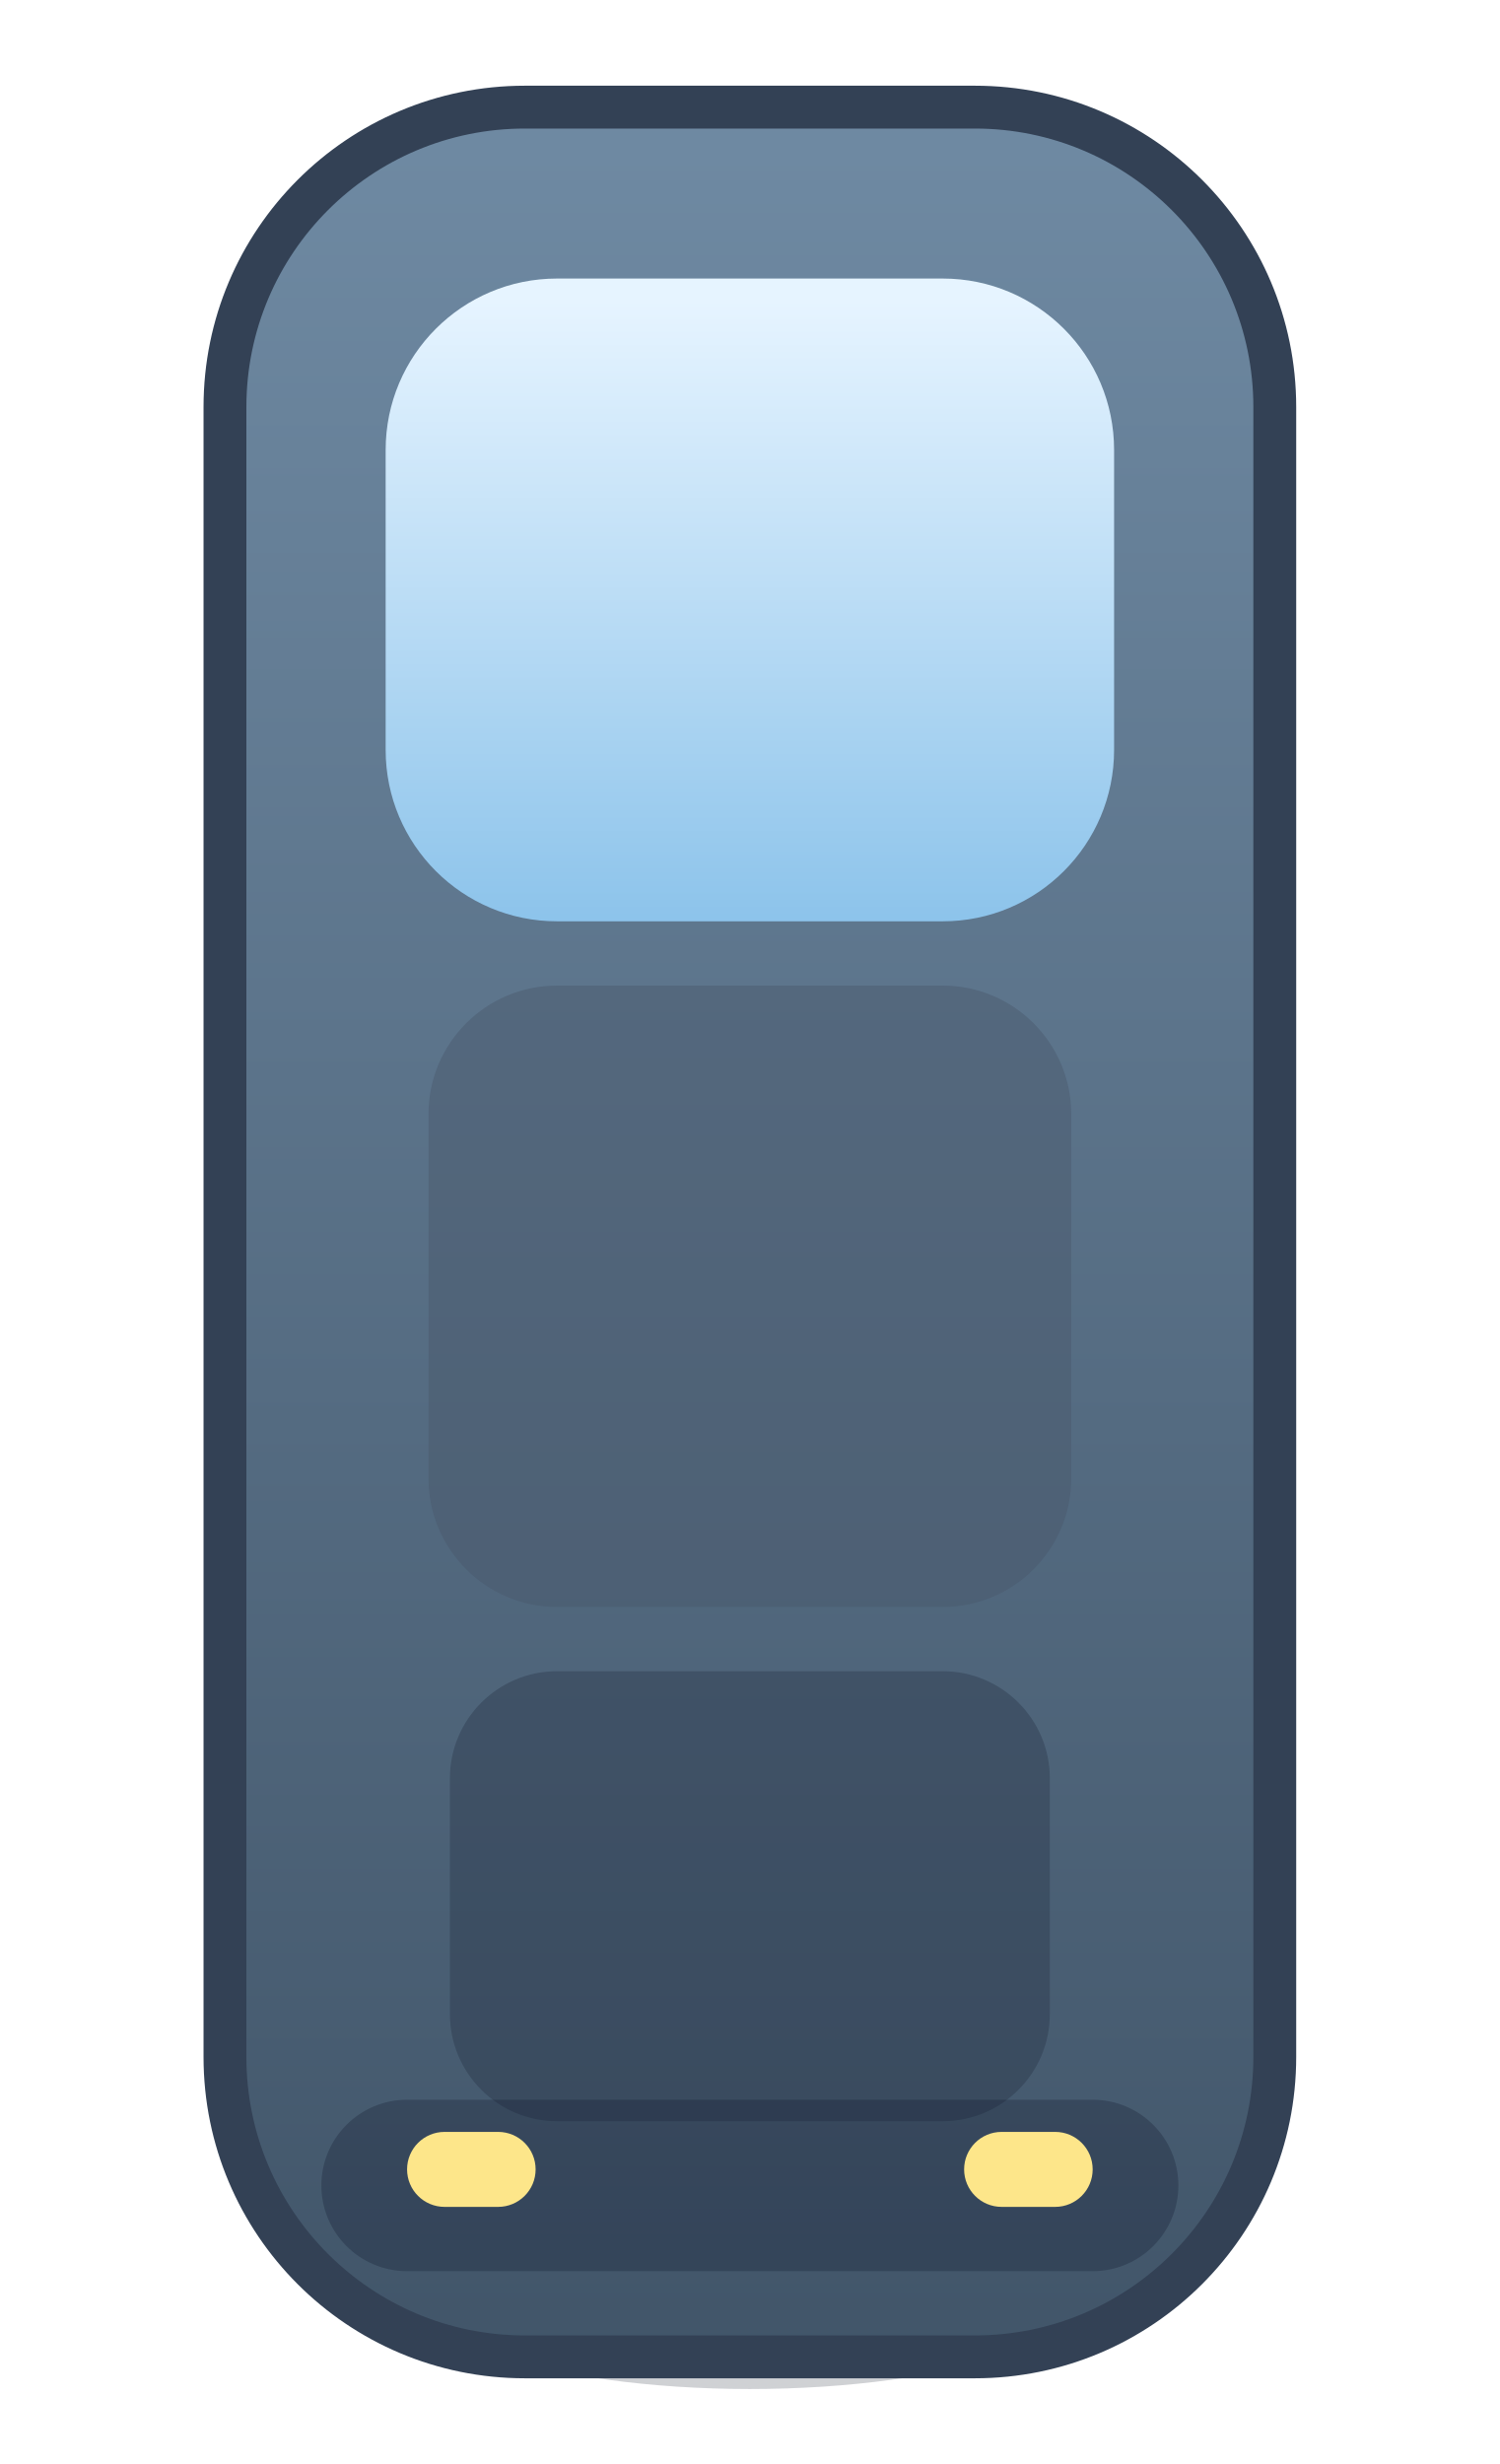
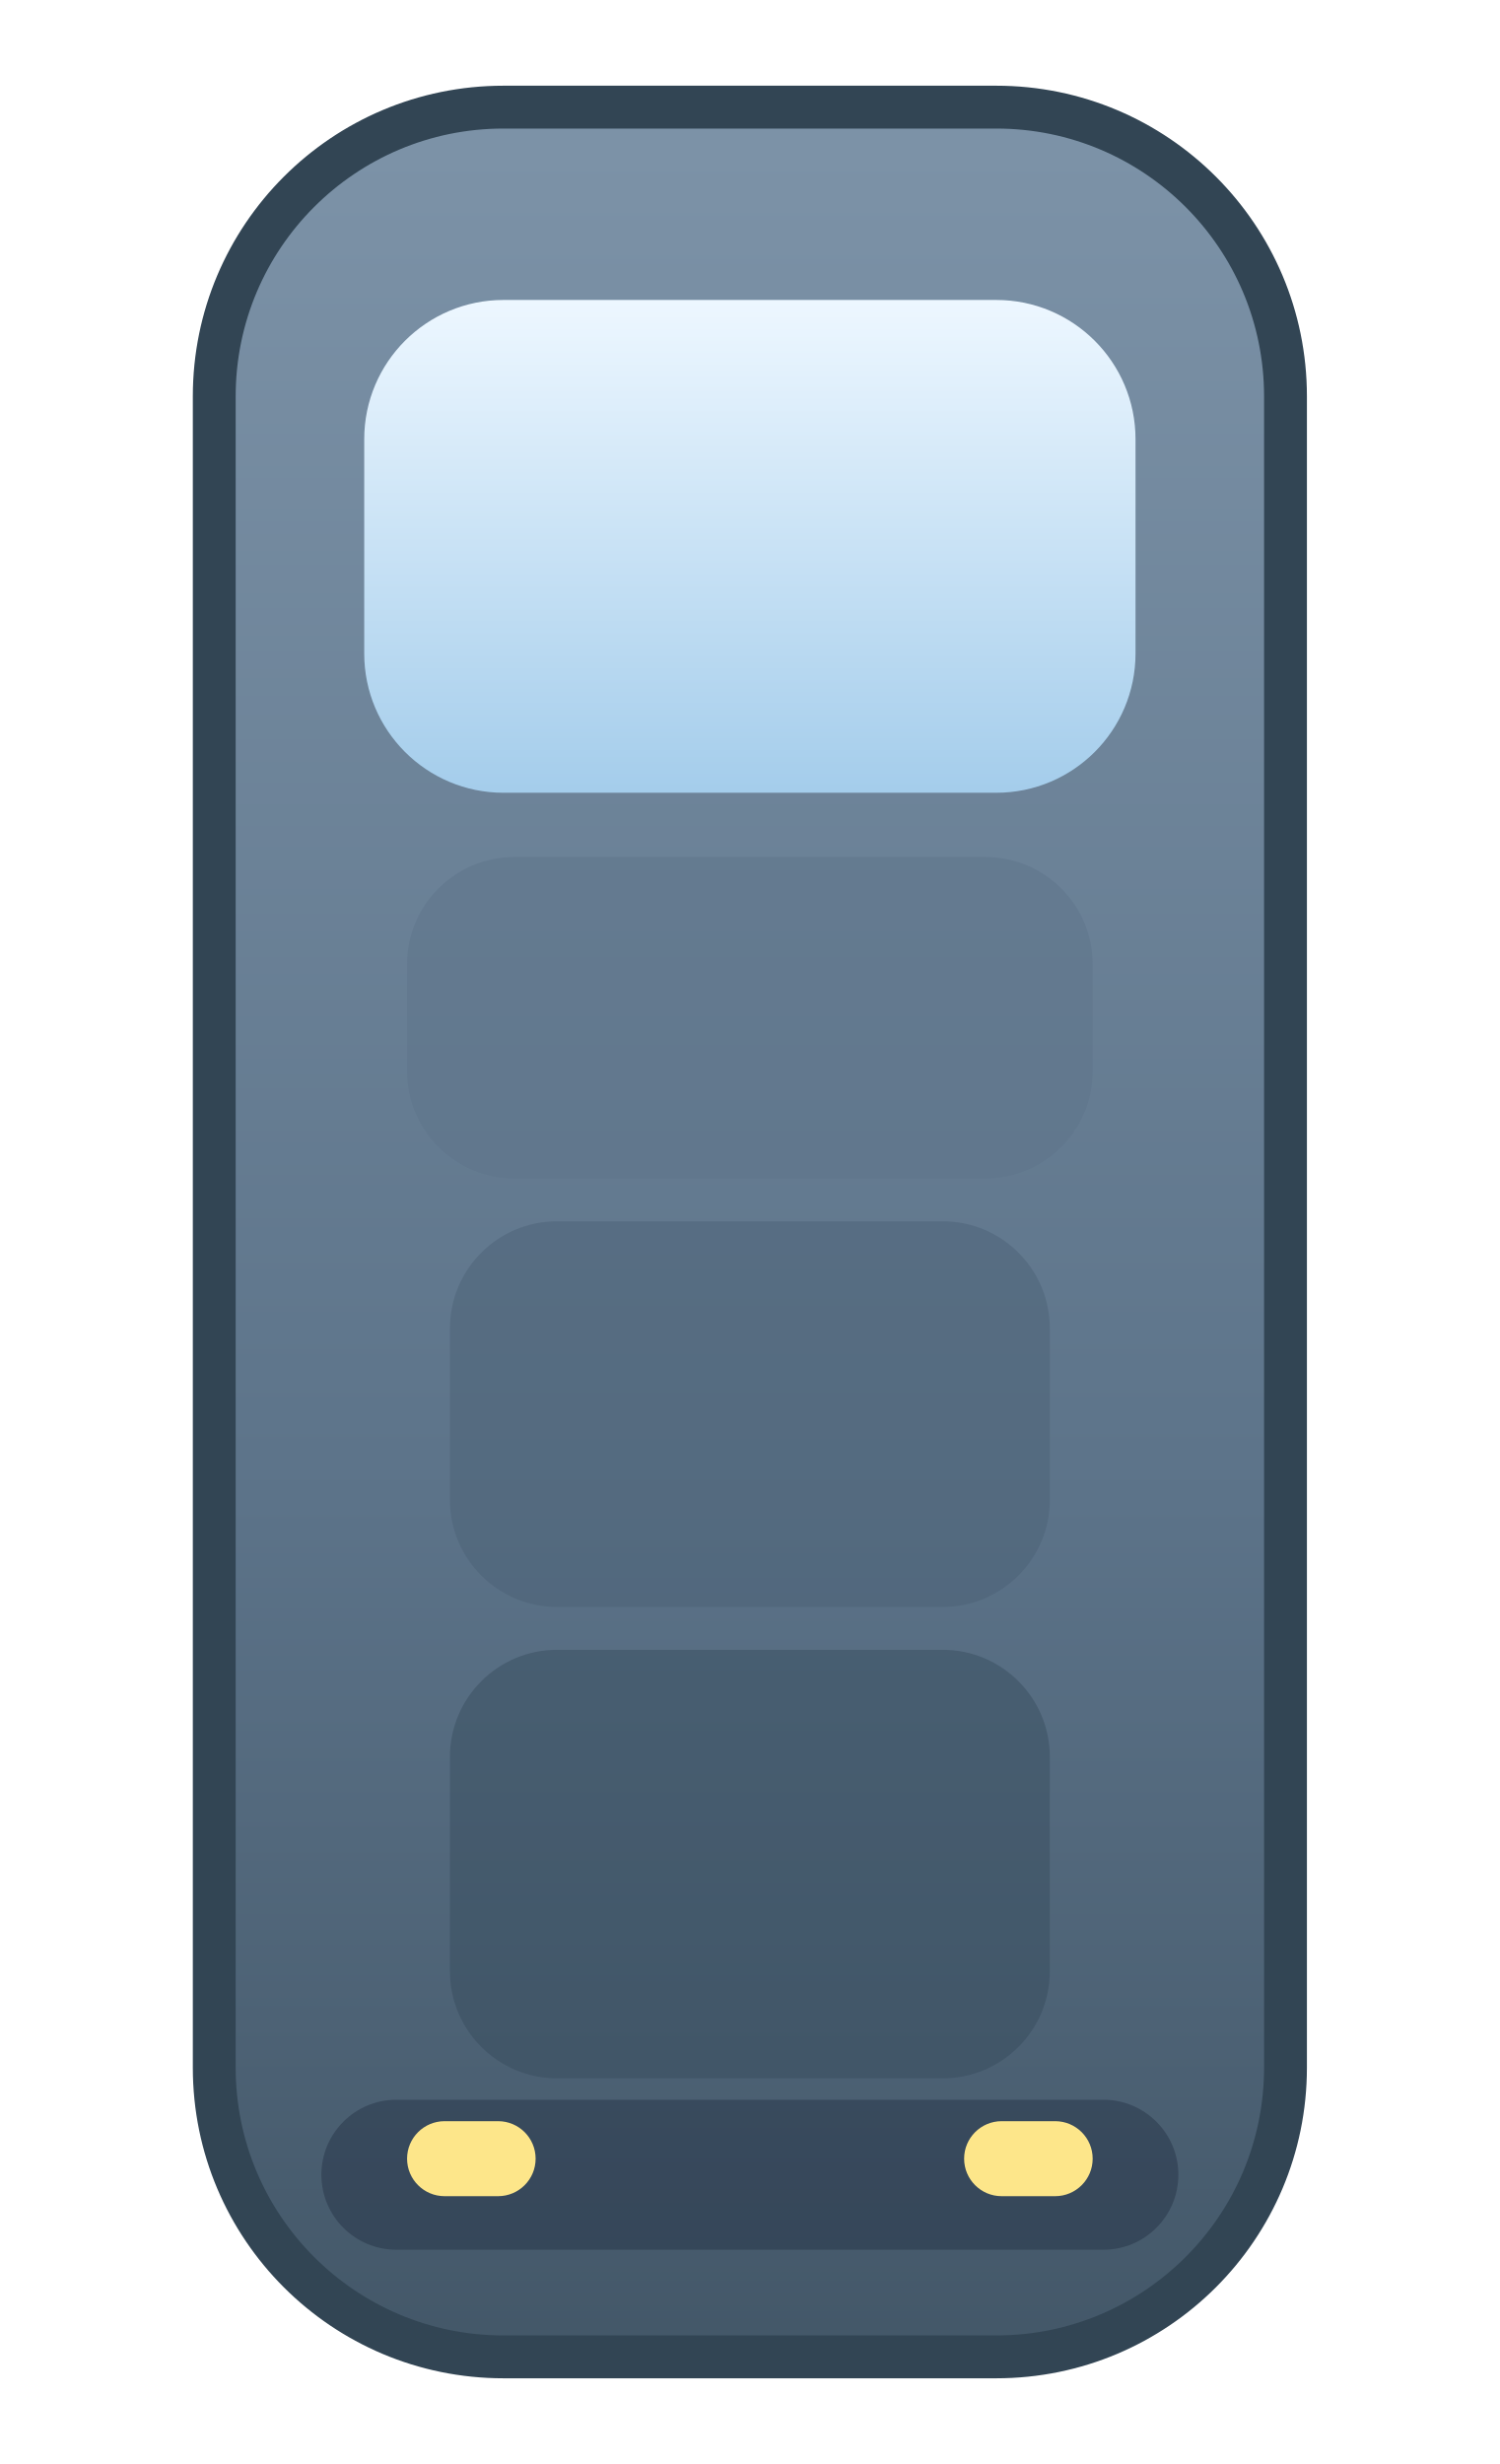
<svg xmlns="http://www.w3.org/2000/svg" width="140" height="230" viewBox="0 0 140 230">
  <defs>
-     <linearGradient id="obsCarBody" x1="70" y1="10" x2="70" y2="220" gradientUnits="userSpaceOnUse">
-       <stop offset="0" stop-color="#6f8aa3" />
-       <stop offset="1" stop-color="#415569" />
+     <linearGradient id="obCarBody" x1="70" y1="10" x2="70" y2="220" gradientUnits="userSpaceOnUse">
+       <stop offset="0" stop-color="#7d93a8" />
+       <stop offset="0.62" stop-color="#5c7389" />
+       <stop offset="1" stop-color="#435768" />
    </linearGradient>
-     <linearGradient id="obsCarGlass" x1="70" y1="28" x2="70" y2="96" gradientUnits="userSpaceOnUse">
-       <stop offset="0" stop-color="#e6f4ff" />
-       <stop offset="1" stop-color="#7dbbe7" />
+     <linearGradient id="obCarGlass" x1="70" y1="28" x2="70" y2="88" gradientUnits="userSpaceOnUse">
+       <stop offset="0" stop-color="#edf7ff" />
+       <stop offset="1" stop-color="#8ec0e5" />
    </linearGradient>
  </defs>
-   <ellipse cx="70" cy="212" rx="34" ry="11" fill="#0f172a" opacity="0.2" />
-   <rect x="21" y="10" width="98" height="210" rx="28" fill="url(#obsCarBody)" stroke="#334155" stroke-width="4" />
-   <rect x="36" y="26" width="68" height="60" rx="16" fill="url(#obsCarGlass)" />
-   <rect x="40" y="92" width="60" height="58" rx="12" fill="#475569" opacity="0.42" />
-   <rect x="42" y="156" width="56" height="42" rx="10" fill="#1e293b" opacity="0.32" />
-   <rect x="30" y="196" width="80" height="16" rx="8" fill="#0f172a" opacity="0.28" />
-   <rect x="38" y="199" width="12" height="7" rx="3.5" fill="#fde68a" />
-   <rect x="90" y="199" width="12" height="7" rx="3.5" fill="#fde68a" />
+   <ellipse cx="70" cy="210" rx="35" ry="11" fill="#0f172a" opacity="0.21" />
+   <rect x="20" y="10" width="100" height="210" rx="27" fill="url(#obCarBody)" stroke="#324554" stroke-width="4" />
+   <rect x="34" y="28" width="72" height="46" rx="13" fill="url(#obCarGlass)" />
+   <rect x="38" y="80" width="64" height="30" rx="10" fill="#5d738a" opacity="0.5" />
+   <rect x="42" y="114" width="56" height="36" rx="10" fill="#4a5f74" opacity="0.45" />
+   <rect x="42" y="154" width="56" height="40" rx="10" fill="#334759" opacity="0.42" />
+   <rect x="30" y="196" width="80" height="14" rx="7" fill="#0f172a" opacity="0.3" />
+   <rect x="38" y="198" width="12" height="7" rx="3.5" fill="#fde68a" />
+   <rect x="90" y="198" width="12" height="7" rx="3.5" fill="#fde68a" />
</svg>
